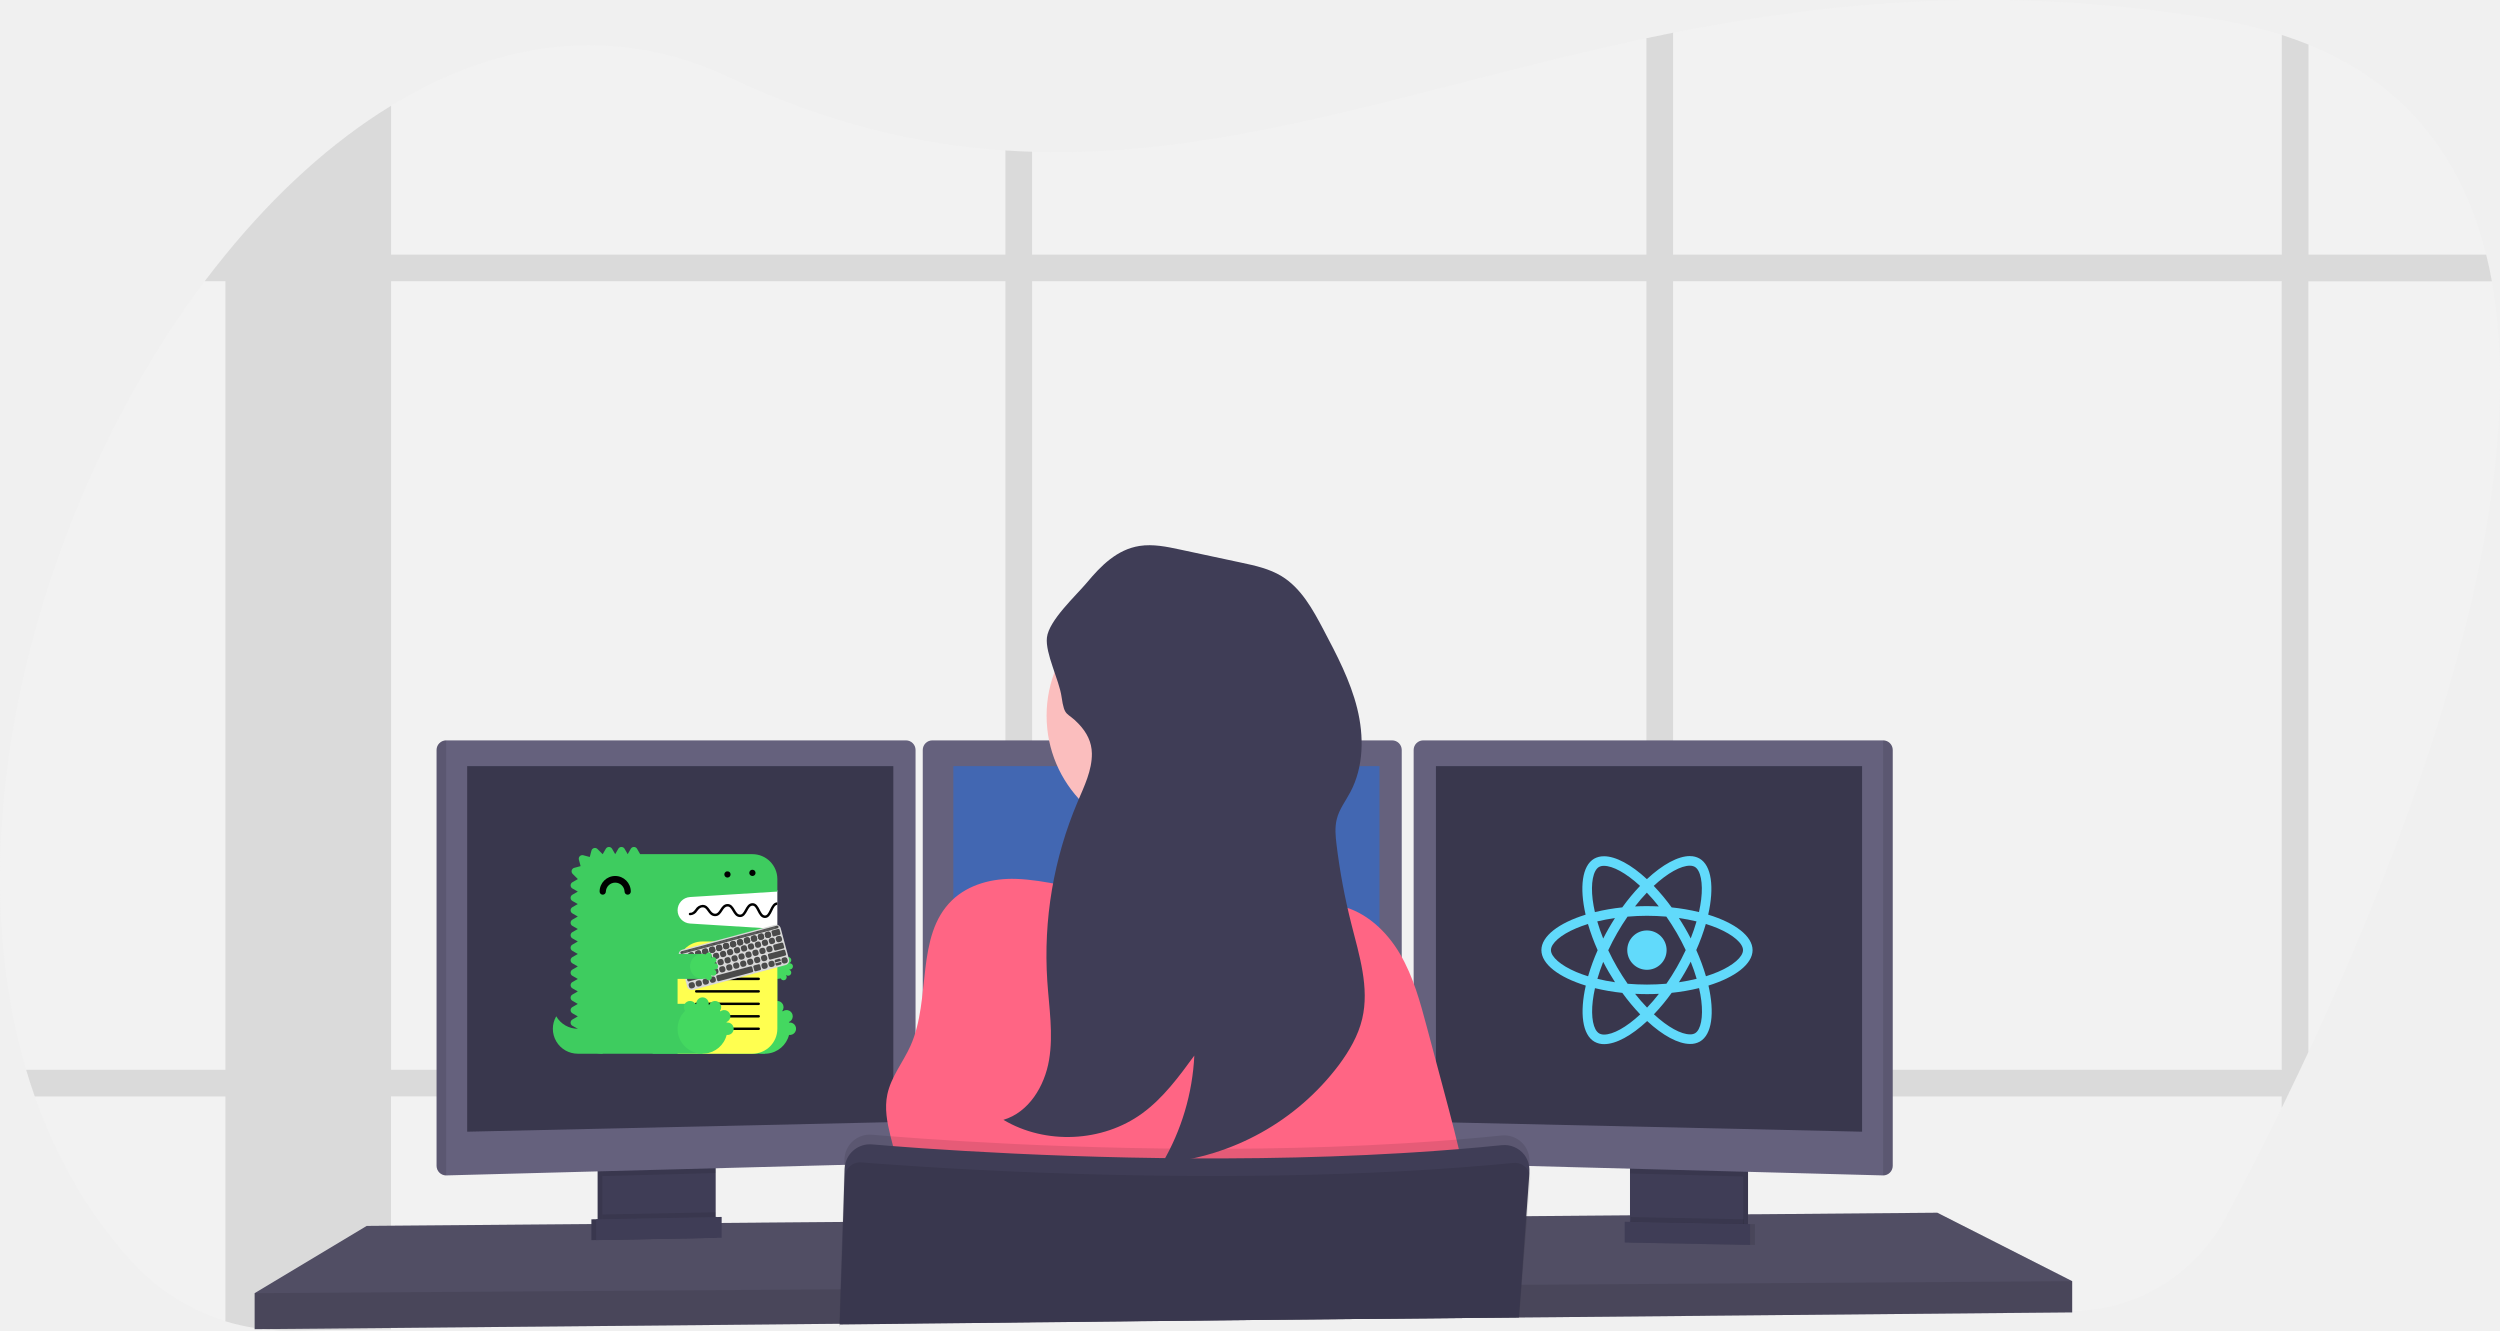
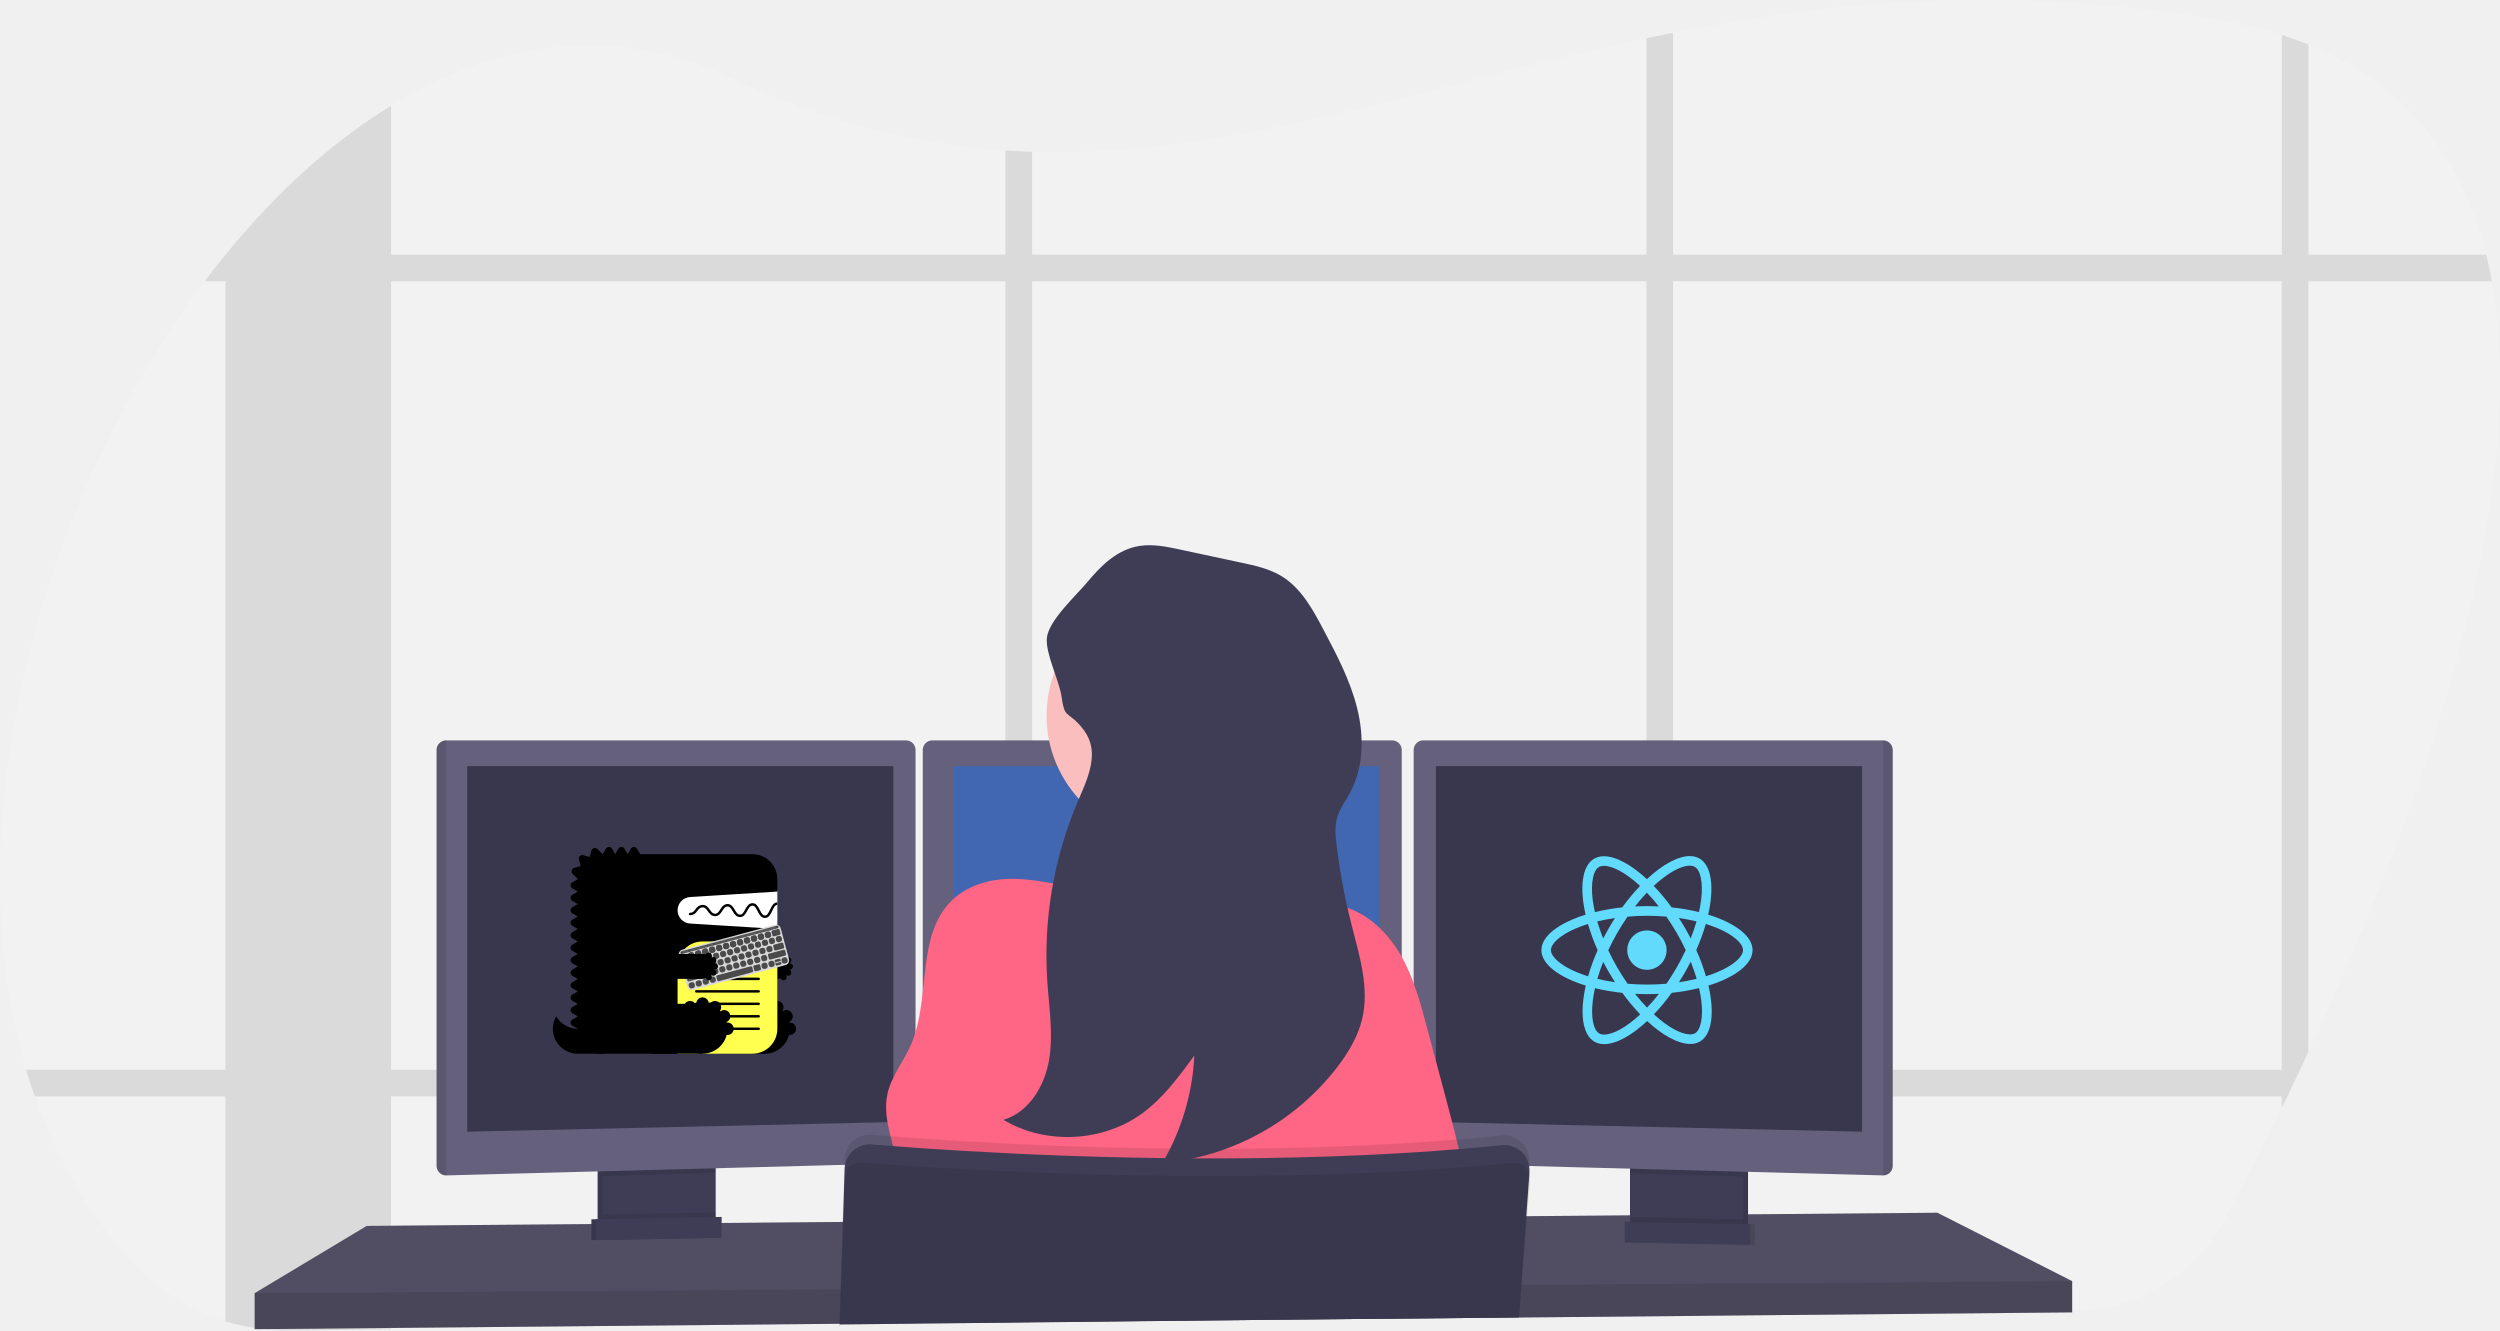
<svg xmlns="http://www.w3.org/2000/svg" width="1041.277" height="554.141" viewBox="0 0 1041.277 554.141">
  <g id="Group_24" data-name="Group 24" transform="translate(-440 -263)">
    <g id="Group_23" data-name="Group 23" transform="translate(439.989 262.965)">
      <path id="Path_299" data-name="Path 299" d="M1040.82,611.12q-1.74,3.75-3.47,7.4-2.7,5.67-5.33,11.12c-.78,1.61-1.56,3.19-2.32,4.77-8.6,17.57-16.63,33.11-23.45,45.89A73.21,73.21,0,0,1,942.44,719l-151.65,1.65h-1.6l-13,.14-11.12.12-34.1.37h-1.38l-17.36.19h-.53l-107,1.16-95.51,1-11.11.12-69,.75H429l-44.75.48h-.48l-141.5,1.53-42.33.46a87.991,87.991,0,0,1-10.79-.54h0c-1.22-.14-2.44-.3-3.65-.49a87.38,87.38,0,0,1-51.29-27.54C116,678.37,102.75,655,93.85,629.64q-1.93-5.49-3.6-11.12C59.44,514.37,97,380,164.6,290.08q4.25-5.64,8.64-11l.07-.08c20.79-25.52,44.1-46.84,68.93-62,44-26.91,92.75-34.49,140.7-11.9,40.57,19.12,78.45,28.11,115.17,30.55,3.71.24,7.42.42,11.11.53,84.23,2.65,163.17-27.7,255.87-47.29,3.69-.78,7.39-1.55,11.12-2.28,66.13-13.16,139.49-20.1,226.73-5.51a189.089,189.089,0,0,1,26.76,6.4q5.77,1.86,11.12,4c41.64,16.94,64.35,48.24,74,87.46q1.37,5.46,2.37,11.11C1134.3,384.41,1084.19,518.23,1040.82,611.12Z" transform="translate(-79.34 -172.91)" fill="#f2f2f2" />
      <path id="Path_300" data-name="Path 300" d="M576.36,618.52a95.21,95.21,0,0,1-1.87,11.12h93.7V618.52Zm-78.25,62.81,11.11-.09V653.77c-3.81-.17-7.52-.34-11.11-.52ZM265.19,618.52v11.12h198.5V618.52ZM1114.87,279h-74V191.51q-5.35-2.17-11.12-4V279H776.21V186.58c-3.73.73-7.43,1.5-11.12,2.28V279H509.22V236.15c-3.69-.11-7.4-.29-11.11-.53V279H242.24V217c-24.83,15.16-48.14,36.48-68.93,62h-.07v.08q-4.4,5.4-8.64,11h8.64V618.52h-83q1.66,5.63,3.6,11.12h79.39v93.62a87,87,0,0,0,12.2,2.79c1.21.19,2.43.35,3.65.49h0a87.991,87.991,0,0,0,10.79.54l42.33-.46v-97H498.11v94.21l11.11-.12V629.64H765.09V721l11.12-.12V629.64H1029.7v4.77c.76-1.58,1.54-3.16,2.32-4.77q2.63-5.45,5.33-11.12,1.73-3.64,3.47-7.4v-321h76.42Q1116.23,284.43,1114.87,279ZM242.24,618.52V290.08H498.11V618.52Zm267,0V290.08H765.09V618.52Zm520.48,0H776.21V290.08H1029.7Z" transform="translate(-79.34 -172.91)" opacity="0.1" />
      <path id="Path_301" data-name="Path 301" d="M863.09,533.65v13l-151.92,1.4-1.62.03-57.74.53-1.38.02-17.55.15h-.52l-106.98.99L349.77,551.4h-.15l-44.65.42-.48.01-198.4,1.82v-15l46.65-28,93.6-.78,2-.01.66-.01,2-.03,44.94-.37,2.01-.01.64-.01,2-.01L315,509.3l.38-.01,35.55-.3h.29l277.4-2.34,6.79-.05h.68l5.18-.05,37.65-.31,2-.03,1.85-.02h.96l11.71-.09,2.32-.03,3.11-.02,9.75-.09,15.47-.13,2-.02,3.48-.02h.65l74.71-.64Z" fill="#65617d" />
      <path id="Path_302" data-name="Path 302" d="M863.09,533.65v13l-151.92,1.4-1.62.03-57.74.53-1.38.02-17.55.15h-.52l-106.98.99L349.77,551.4h-.15l-44.65.42-.48.01-198.4,1.82v-15l46.65-28,93.6-.78,2-.01.66-.01,2-.03,44.94-.37,2.01-.01.64-.01,2-.01L315,509.3l.38-.01,35.55-.3h.29l277.4-2.34,6.79-.05h.68l5.18-.05,37.65-.31,2-.03,1.85-.02h.96l11.71-.09,2.32-.03,3.11-.02,9.75-.09,15.47-.13,2-.02,3.48-.02h.65l74.71-.64Z" opacity="0.2" />
      <path id="Path_303" data-name="Path 303" d="M375.44,656.57v24.49a6.13,6.13,0,0,1-3.5,5.54,6,6,0,0,1-2.5.6l-34.9.74a6,6,0,0,1-2.7-.57,6.12,6.12,0,0,1-3.57-5.57V656.57Z" transform="translate(-79.34 -172.91)" fill="#3f3d56" />
      <path id="Path_304" data-name="Path 304" d="M375.44,656.57v24.49a6.13,6.13,0,0,1-3.5,5.54,6,6,0,0,1-2.5.6l-34.9.74a6,6,0,0,1-2.7-.57,6.12,6.12,0,0,1-3.57-5.57V656.57Z" transform="translate(-79.34 -172.91)" opacity="0.1" />
      <path id="Path_305" data-name="Path 305" d="M377.44,656.57v24.49a6.13,6.13,0,0,1-3.5,5.54,6,6,0,0,1-2.5.6l-34.9.74a6,6,0,0,1-2.7-.57,6.12,6.12,0,0,1-3.57-5.57V656.57Z" transform="translate(-79.34 -172.91)" fill="#3f3d56" />
      <rect id="Rectangle_137" data-name="Rectangle 137" width="47.17" height="31.5" transform="translate(680.92 483.65)" fill="#3f3d56" />
      <rect id="Rectangle_138" data-name="Rectangle 138" width="47.17" height="31.5" transform="translate(680.92 483.65)" opacity="0.1" />
      <rect id="Rectangle_139" data-name="Rectangle 139" width="47.17" height="31.5" transform="translate(678.92 483.65)" fill="#3f3d56" />
      <path id="Path_306" data-name="Path 306" d="M298.09,483.65v4.97l-47.17,1.26v-6.23Z" opacity="0.1" />
      <path id="Path_307" data-name="Path 307" d="M460.69,485.27v168.2a4,4,0,0,1-3.85,3.95l-191.65,5.1h-.05a4,4,0,0,1-3.95-3.95V485.27a4,4,0,0,1,3.95-3.95h191.6a4,4,0,0,1,3.95,3.95Z" transform="translate(-79.34 -172.91)" fill="#65617d" />
      <path id="Path_308" data-name="Path 308" d="M265.19,481.32v181.2h-.05a4,4,0,0,1-3.95-3.95V485.27a4,4,0,0,1,3.95-3.95Z" transform="translate(-79.34 -172.91)" opacity="0.1" />
      <path id="Path_309" data-name="Path 309" d="M194.59,319.15h177.5V467.4l-177.5,4Z" fill="#39374d" />
      <path id="Path_310" data-name="Path 310" d="M726.09,483.65v6.41l-47.17-1.26v-5.15Z" opacity="0.1" />
      <path id="Path_311" data-name="Path 311" d="M867.69,485.27v173.3a4,4,0,0,1-4,3.95h0L672,657.42a4,4,0,0,1-3.85-3.95V485.27a4,4,0,0,1,3.95-3.95H863.7a4,4,0,0,1,3.99,3.95Z" transform="translate(-79.34 -172.91)" fill="#65617d" />
      <path id="Path_312" data-name="Path 312" d="M867.69,485.27v173.3a4,4,0,0,1-4,3.95h0V481.32h0a4,4,0,0,1,4,3.95Z" transform="translate(-79.34 -172.91)" opacity="0.1" />
      <path id="Path_313" data-name="Path 313" d="M775.59,319.15H598.09V467.4l177.5,4Z" fill="#39374d" />
      <path id="Path_314" data-name="Path 314" d="M663.19,485.27v168.2a4,4,0,0,1-3.85,3.95l-191.65,5.1h0a4,4,0,0,1-4-3.95V485.27a4,4,0,0,1,3.95-3.95h191.6A4,4,0,0,1,663.19,485.27Z" transform="translate(-79.34 -172.91)" fill="#65617d" />
      <path id="Path_315" data-name="Path 315" d="M397.09,319.15h177.5V467.4l-177.5,4Z" fill="#4267b2" />
      <path id="Path_316" data-name="Path 316" d="M863.09,533.65v13l-151.92,1.4-1.62.03-57.74.53-1.38.02-17.55.15h-.52l-106.98.99L349.77,551.4h-.15l-44.65.42-.48.01-198.4,1.82v-15l202.51-1.33h.48l40.99-.28h.19l283.08-1.87h.29l.17-.01h.47l4.79-.03h1.46l74.49-.5,4.4-.02.98-.01Z" opacity="0.1" />
      <circle id="Ellipse_111" data-name="Ellipse 111" cx="51.33" cy="51.33" r="51.33" transform="translate(435.93 246.82)" fill="#fbbebe" />
      <path id="Path_317" data-name="Path 317" d="M617.94,550.07s-99.5,12-90,0c3.44-4.34,4.39-17.2,4.2-31.85-.06-4.45-.22-9.06-.45-13.65-1.1-22-3.75-43.5-3.75-43.5s87-41,77-8.5c-4,13.13-2.69,31.57.35,48.88.89,5.05,1.92,10,3,14.7a344.66,344.66,0,0,0,9.65,33.92Z" transform="translate(-79.34 -172.91)" fill="#fbbebe" />
      <path id="Path_318" data-name="Path 318" d="M585.47,546c11.51-2.13,23.7-6,34.53-1.54,2.85,1.17,5.47,2.88,8.39,3.86s6.12,1.22,9.16,1.91c10.68,2.42,19.34,10.55,24.9,20s8.44,20.14,11.26,30.72l6.9,25.83c6,22.45,12,45.09,13.39,68.3a2437.506,2437.506,0,0,1-250.84,1.43c5.44-10.34,11-21.31,10.54-33s-7.19-23.22-4.76-34.74c1.55-7.34,6.57-13.39,9.64-20.22,8.75-19.52,1.94-45.79,17.32-60.65,6.92-6.68,17-9.21,26.63-8.89,12.28.41,24.85,4.24,37,6.11C555.09,547.48,569.79,548.88,585.47,546Z" transform="translate(-79.34 -172.91)" fill="#ff6584" />
      <path id="Path_319" data-name="Path 319" d="M716.37,657.17l-.1,1.43v.1l-.17,2.3-1.33,18.51-1.61,22.3-.46,6.28-1,13.44v.17l-107,1-175.59,1.9v.84h-.14v-1.12l.45-14.36.86-28.06.74-23.79.07-2.37a10.53,10.53,0,0,1,11.42-10.17c4.72.4,10.85.89,18.18,1.41l3,.22c42.33,2.94,120.56,6.74,199.5,2,1.66-.09,3.33-.19,5-.31,12.24-.77,24.47-1.76,36.58-3a10.53,10.53,0,0,1,11.6,11.23Z" transform="translate(-79.34 -172.91)" opacity="0.1" />
      <path id="Path_320" data-name="Path 320" d="M429.08,725.44v-.84l175.62-1.91,107-1h.3v-.17l1-13.44.43-6,1.64-22.61,1.29-17.9v-.44a10.617,10.617,0,0,0-.11-2.47.3.3,0,0,0,0-.1,10.391,10.391,0,0,0-2-4.64,10.54,10.54,0,0,0-9.42-4c-12.11,1.24-24.34,2.23-36.58,3-1.67.12-3.34.22-5,.31-78.94,4.69-157.17.89-199.5-2l-3-.22c-7.33-.52-13.46-1-18.18-1.41a10.54,10.54,0,0,0-11.24,8.53,11,11,0,0,0-.18,1.64l-.68,22.16L429.54,710l-.44,14.36v1.12Z" transform="translate(-79.34 -172.91)" fill="#3f3d56" />
      <path id="Path_321" data-name="Path 321" d="M716.67,664.18l-1.23,15.33-1.83,22.85-.46,5.72-1,12.81-.06.64v.17h0l-.15,1.48.11-1.48h-.29l-107,1-175.65,1.9v-.28l.49-14.36,1-28.06.64-18.65A6.36,6.36,0,0,1,434.3,658a6.25,6.25,0,0,1,3.78-.9c2.1.17,4.68.37,7.69.59,4.89.36,10.92.78,17.94,1.22,13,.82,29.31,1.7,48,2.42,52,2,122.2,2.67,188.88-3.17,3-.26,6.1-.55,9.13-.84a6.26,6.26,0,0,1,3.48.66,5.159,5.159,0,0,1,.86.54,6.14,6.14,0,0,1,2,2.46,3.564,3.564,0,0,1,.25.61A6.279,6.279,0,0,1,716.67,664.18Z" transform="translate(-79.34 -172.91)" opacity="0.1" />
      <path id="Path_322" data-name="Path 322" d="M377.44,677.87v3.19a6.13,6.13,0,0,1-3.5,5.54l-40.1.77a6.12,6.12,0,0,1-3.57-5.57v-3Z" transform="translate(-79.34 -172.91)" opacity="0.1" />
      <path id="Path_323" data-name="Path 323" d="M298.59,515.57l-52.25,1V507.9l52.25-1Z" fill="#3f3d56" />
      <path id="Path_324" data-name="Path 324" d="M298.59,515.57l-52.25,1V507.9l52.25-1Z" opacity="0.1" />
      <path id="Path_325" data-name="Path 325" d="M300.59,515.57l-52.25,1V507.9l52.25-1Z" fill="#3f3d56" />
      <path id="Path_326" data-name="Path 326" d="M758.56,679.87v3.19a6.13,6.13,0,0,0,3.5,5.54l40.1.77a6.12,6.12,0,0,0,3.57-5.57v-3Z" transform="translate(-79.34 -172.91)" opacity="0.1" />
      <path id="Path_327" data-name="Path 327" d="M678.72,517.57l52.25,1V509.9l-52.25-1Z" opacity="0.1" />
      <path id="Path_328" data-name="Path 328" d="M676.72,517.57l52.25,1V509.9l-52.25-1Z" fill="#3f3d56" />
      <path id="Path_329" data-name="Path 329" d="M534.13,486.79c.08,7-3.16,13.6-5.91,20.07a163.491,163.491,0,0,0-12.66,74.71c.73,11,2.58,22,.73,32.9s-8.43,21.77-19,24.9c17.53,10.45,41.26,9.35,57.76-2.66,8.79-6.4,15.34-15.33,21.75-24.11a97.86,97.86,0,0,1-13.31,44.75A103.43,103.43,0,0,0,637,616.53c4.31-5.81,8.06-12.19,9.72-19.23,3.09-13-1.22-26.51-4.51-39.5a266.055,266.055,0,0,1-6.17-33c-.43-3.56-.78-7.22.1-10.7,1-4.07,3.67-7.51,5.64-11.22,5.6-10.54,5.73-23.3,2.86-34.88s-8.49-22.26-14.06-32.81c-4.46-8.46-9.3-17.31-17.46-22.28-5.1-3.1-11-4.39-16.88-5.64l-25.37-5.43c-5.55-1.19-11.26-2.38-16.87-1.51-9.47,1.48-16.14,8.32-22,15.34-4.59,5.46-15.81,15.71-16.6,22.86-.72,6.59,5.1,17.63,6.09,24.58,1.3,9,2.22,6,7.3,11.52C532,478.05,534.07,482,534.13,486.79Z" transform="translate(-79.34 -172.91)" fill="#3f3d56" />
    </g>
    <g id="docusaurus_keytar" transform="translate(670.271 615.768)">
      <path id="Path_40" data-name="Path 40" d="M99,52h43.635V69.662H99Z" transform="translate(-49.132 -33.936)" fill="#fff" fill-rule="evenodd" />
-       <path id="Path_41" data-name="Path 41" d="M13.389,158.195A10.377,10.377,0,0,1,4.4,153a10.377,10.377,0,0,0,8.988,15.584H23.779V158.195Z" transform="translate(-3 -82.47)" fill="#3ecc5f" fill-rule="evenodd" />
-       <path id="Path_42" data-name="Path 42" d="M66.967,38.083l36.373-2.273V30.615A10.389,10.389,0,0,0,92.95,20.226H46.2l-1.3-2.249a1.5,1.5,0,0,0-2.6,0L41,20.226l-1.3-2.249a1.5,1.5,0,0,0-2.6,0l-1.3,2.249-1.3-2.249a1.5,1.5,0,0,0-2.6,0l-1.3,2.249-.034,0-2.152-2.151a1.5,1.5,0,0,0-2.508.672L25.21,21.4l-2.7-.723a1.5,1.5,0,0,0-1.836,1.837l.722,2.7-2.65.71a1.5,1.5,0,0,0-.673,2.509l2.152,2.152c0,.011,0,.022,0,.033l-2.249,1.3a1.5,1.5,0,0,0,0,2.6l2.249,1.3-2.249,1.3a1.5,1.5,0,0,0,0,2.6L20.226,41l-2.249,1.3a1.5,1.5,0,0,0,0,2.6l2.249,1.3-2.249,1.3a1.5,1.5,0,0,0,0,2.6l2.249,1.3-2.249,1.3a1.5,1.5,0,0,0,0,2.6l2.249,1.3-2.249,1.3a1.5,1.5,0,0,0,0,2.6l2.249,1.3-2.249,1.3a1.5,1.5,0,0,0,0,2.6l2.249,1.3-2.249,1.3a1.5,1.5,0,0,0,0,2.6l2.249,1.3-2.249,1.3a1.5,1.5,0,0,0,0,2.6l2.249,1.3-2.249,1.3a1.5,1.5,0,0,0,0,2.6l2.249,1.3-2.249,1.3a1.5,1.5,0,0,0,0,2.6l2.249,1.3-2.249,1.3a1.5,1.5,0,0,0,0,2.6l2.249,1.3A10.389,10.389,0,0,0,30.615,103.34H92.95A10.389,10.389,0,0,0,103.34,92.95V51.393L66.967,49.12a5.53,5.53,0,0,1,0-11.038" transform="translate(-9.836 -17.226)" fill="#3ecc5f" fill-rule="evenodd" />
-       <path id="Path_43" data-name="Path 43" d="M143,163.779h15.584V143H143Z" transform="translate(-70.275 -77.665)" fill="#3ecc5f" fill-rule="evenodd" />
-       <path id="Path_44" data-name="Path 44" d="M173.779,148.389a2.582,2.582,0,0,0-.332.033c-.02-.078-.038-.156-.06-.234a2.594,2.594,0,1,0-2.567-4.455q-.086-.088-.174-.175a2.593,2.593,0,1,0-4.461-2.569c-.077-.022-.154-.04-.231-.06a2.6,2.6,0,1,0-5.128,0c-.077.02-.154.038-.231.06a2.594,2.594,0,1,0-4.461,2.569,10.384,10.384,0,1,0,17.314,9.992,2.592,2.592,0,1,0,.332-5.161" transform="translate(-75.08 -75.262)" fill="#44d860" fill-rule="evenodd" />
-       <path id="Path_45" data-name="Path 45" d="M153,113.389h15.584V103H153Z" transform="translate(-75.08 -58.444)" fill="#3ecc5f" fill-rule="evenodd" />
-       <path id="Path_46" data-name="Path 46" d="M183.389,108.944a1.3,1.3,0,1,0,0-2.6,1.336,1.336,0,0,0-.166.017c-.01-.039-.019-.078-.03-.117a1.3,1.3,0,0,0-.5-2.5,1.285,1.285,0,0,0-.783.269q-.043-.044-.087-.087a1.285,1.285,0,0,0,.263-.776,1.3,1.3,0,0,0-2.493-.509,5.195,5.195,0,1,0,0,10,1.3,1.3,0,0,0,2.493-.509,1.285,1.285,0,0,0-.263-.776q.044-.043.087-.087a1.285,1.285,0,0,0,.783.269,1.3,1.3,0,0,0,.5-2.5c.011-.038.02-.078.03-.117a1.337,1.337,0,0,0,.166.017" transform="translate(-84.691 -57.894)" fill="#44d860" fill-rule="evenodd" />
+       <path id="Path_41" data-name="Path 41" d="M13.389,158.195A10.377,10.377,0,0,1,4.4,153a10.377,10.377,0,0,0,8.988,15.584H23.779V158.195Z" transform="translate(-3 -82.47)" fill="currentColor" fill-rule="evenodd" />
+       <path id="Path_42" data-name="Path 42" d="M66.967,38.083l36.373-2.273V30.615A10.389,10.389,0,0,0,92.95,20.226H46.2l-1.3-2.249a1.5,1.5,0,0,0-2.6,0L41,20.226l-1.3-2.249a1.5,1.5,0,0,0-2.6,0l-1.3,2.249-1.3-2.249a1.5,1.5,0,0,0-2.6,0l-1.3,2.249-.034,0-2.152-2.151a1.5,1.5,0,0,0-2.508.672L25.21,21.4l-2.7-.723a1.5,1.5,0,0,0-1.836,1.837l.722,2.7-2.65.71a1.5,1.5,0,0,0-.673,2.509l2.152,2.152c0,.011,0,.022,0,.033l-2.249,1.3a1.5,1.5,0,0,0,0,2.6l2.249,1.3-2.249,1.3a1.5,1.5,0,0,0,0,2.6L20.226,41l-2.249,1.3a1.5,1.5,0,0,0,0,2.6l2.249,1.3-2.249,1.3a1.5,1.5,0,0,0,0,2.6l2.249,1.3-2.249,1.3a1.5,1.5,0,0,0,0,2.6l2.249,1.3-2.249,1.3a1.5,1.5,0,0,0,0,2.6l2.249,1.3-2.249,1.3a1.5,1.5,0,0,0,0,2.6l2.249,1.3-2.249,1.3a1.5,1.5,0,0,0,0,2.6l2.249,1.3-2.249,1.3a1.5,1.5,0,0,0,0,2.6l2.249,1.3-2.249,1.3a1.5,1.5,0,0,0,0,2.6l2.249,1.3-2.249,1.3a1.5,1.5,0,0,0,0,2.6l2.249,1.3-2.249,1.3a1.5,1.5,0,0,0,0,2.6l2.249,1.3A10.389,10.389,0,0,0,30.615,103.34H92.95A10.389,10.389,0,0,0,103.34,92.95V51.393L66.967,49.12a5.53,5.53,0,0,1,0-11.038" transform="translate(-9.836 -17.226)" fill="currentColor" fill-rule="evenodd" />
+       <path id="Path_43" data-name="Path 43" d="M143,163.779h15.584V143H143Z" transform="translate(-70.275 -77.665)" fill="currentColor" fill-rule="evenodd" />
+       <path id="Path_44" data-name="Path 44" d="M173.779,148.389a2.582,2.582,0,0,0-.332.033c-.02-.078-.038-.156-.06-.234a2.594,2.594,0,1,0-2.567-4.455q-.086-.088-.174-.175a2.593,2.593,0,1,0-4.461-2.569c-.077-.022-.154-.04-.231-.06a2.6,2.6,0,1,0-5.128,0c-.077.02-.154.038-.231.06a2.594,2.594,0,1,0-4.461,2.569,10.384,10.384,0,1,0,17.314,9.992,2.592,2.592,0,1,0,.332-5.161" transform="translate(-75.08 -75.262)" fill="currentColor" fill-rule="evenodd" />
+       <path id="Path_45" data-name="Path 45" d="M153,113.389h15.584V103H153Z" transform="translate(-75.08 -58.444)" fill="currentColor" fill-rule="evenodd" />
+       <path id="Path_46" data-name="Path 46" d="M183.389,108.944a1.3,1.3,0,1,0,0-2.6,1.336,1.336,0,0,0-.166.017c-.01-.039-.019-.078-.03-.117a1.3,1.3,0,0,0-.5-2.5,1.285,1.285,0,0,0-.783.269q-.043-.044-.087-.087a1.285,1.285,0,0,0,.263-.776,1.3,1.3,0,0,0-2.493-.509,5.195,5.195,0,1,0,0,10,1.3,1.3,0,0,0,2.493-.509,1.285,1.285,0,0,0-.263-.776q.044-.043.087-.087a1.285,1.285,0,0,0,.783.269,1.3,1.3,0,0,0,.5-2.5c.011-.038.02-.078.03-.117a1.337,1.337,0,0,0,.166.017" transform="translate(-84.691 -57.894)" fill="currentColor" fill-rule="evenodd" />
      <path id="Path_47" data-name="Path 47" d="M52.188,48.292a1.3,1.3,0,0,1-1.3-1.3,3.9,3.9,0,0,0-7.792,0,1.3,1.3,0,1,1-2.6,0,6.493,6.493,0,0,1,12.987,0,1.3,1.3,0,0,1-1.3,1.3" transform="translate(-21.02 -28.41)" fill-rule="evenodd" />
      <path id="Path_48" data-name="Path 48" d="M103,139.752h31.168a10.389,10.389,0,0,0,10.389-10.389V93H113.389A10.389,10.389,0,0,0,103,103.389Z" transform="translate(-51.054 -53.638)" fill="#ffff50" fill-rule="evenodd" />
      <path id="Path_49" data-name="Path 49" d="M141.1,94.017H115.106a.519.519,0,1,1,0-1.039H141.1a.519.519,0,0,1,0,1.039m0,10.389H115.106a.519.519,0,1,1,0-1.039H141.1a.519.519,0,0,1,0,1.039m0,10.389H115.106a.519.519,0,1,1,0-1.039H141.1a.519.519,0,0,1,0,1.039m0-25.877H115.106a.519.519,0,1,1,0-1.039H141.1a.519.519,0,0,1,0,1.039m0,10.293H115.106a.519.519,0,1,1,0-1.039H141.1a.519.519,0,0,1,0,1.039m0,10.389H115.106a.519.519,0,1,1,0-1.039H141.1a.519.519,0,0,1,0,1.039m7.782-47.993c-.006,0-.011,0-.018,0-1.605.055-2.365,1.66-3.035,3.077-.7,1.48-1.24,2.443-2.126,2.414-.981-.035-1.542-1.144-2.137-2.317-.683-1.347-1.462-2.876-3.1-2.819-1.582.054-2.344,1.451-3.017,2.684-.715,1.313-1.2,2.112-2.141,2.075-1-.036-1.533-.938-2.149-1.981-.686-1.162-1.479-2.467-3.084-2.423-1.555.053-2.319,1.239-2.994,2.286-.713,1.106-1.213,1.781-2.164,1.741-1.025-.036-1.554-.784-2.167-1.65-.688-.973-1.463-2.074-3.062-2.021a3.815,3.815,0,0,0-2.959,1.879c-.64.812-1.14,1.456-2.2,1.415a.52.52,0,0,0-.037,1.039,3.588,3.588,0,0,0,3.05-1.811c.611-.777,1.139-1.448,2.178-1.483,1-.043,1.47.579,2.179,1.582.674.953,1.438,2.033,2.977,2.089,1.612.054,2.387-1.151,3.074-2.217.614-.953,1.144-1.775,2.156-1.81.931-.035,1.438.7,2.153,1.912.674,1.141,1.437,2.434,3.006,2.491,1.623.056,2.407-1.361,3.09-2.616.592-1.085,1.15-2.109,2.14-2.143.931-.022,1.417.829,2.135,2.249.671,1.326,1.432,2.828,3.026,2.886l.088,0c1.592,0,2.347-1.6,3.015-3.01.592-1.252,1.152-2.431,2.113-2.479Z" transform="translate(-55.378 -38.552)" fill-rule="evenodd" />
-       <path id="Path_50" data-name="Path 50" d="M83,163.779h20.779V143H83Z" transform="translate(-41.443 -77.665)" fill="#3ecc5f" fill-rule="evenodd" />
+       <path id="Path_50" data-name="Path 50" d="M83,163.779h20.779V143H83Z" transform="translate(-41.443 -77.665)" fill="currentColor" fill-rule="evenodd" />
      <g id="Group_8" data-name="Group 8" transform="matrix(0.966, -0.259, 0.259, 0.966, 51.971, 43.3)">
        <rect id="Rectangle_3" data-name="Rectangle 3" width="43.906" height="17.333" rx="2" transform="translate(0 0)" fill="#d8d8d8" />
        <g id="Group_2" data-name="Group 2" transform="translate(0.728 10.948)">
          <rect id="Rectangle_4" data-name="Rectangle 4" width="2.537" height="2.537" rx="1" transform="translate(7.985 0)" fill="#4a4a4a" />
          <rect id="Rectangle_5" data-name="Rectangle 5" width="2.537" height="2.537" rx="1" transform="translate(10.991 0)" fill="#4a4a4a" />
          <rect id="Rectangle_6" data-name="Rectangle 6" width="2.537" height="2.537" rx="1" transform="translate(13.997 0)" fill="#4a4a4a" />
          <rect id="Rectangle_7" data-name="Rectangle 7" width="2.537" height="2.537" rx="1" transform="translate(17.003 0)" fill="#4a4a4a" />
          <rect id="Rectangle_8" data-name="Rectangle 8" width="2.537" height="2.537" rx="1" transform="translate(20.009 0)" fill="#4a4a4a" />
          <rect id="Rectangle_9" data-name="Rectangle 9" width="2.537" height="2.537" rx="1" transform="translate(23.015 0)" fill="#4a4a4a" />
          <rect id="Rectangle_10" data-name="Rectangle 10" width="2.537" height="2.537" rx="1" transform="translate(26.021 0)" fill="#4a4a4a" />
          <rect id="Rectangle_11" data-name="Rectangle 11" width="2.537" height="2.537" rx="1" transform="translate(29.028 0)" fill="#4a4a4a" />
          <rect id="Rectangle_12" data-name="Rectangle 12" width="2.537" height="2.537" rx="1" transform="translate(32.034 0)" fill="#4a4a4a" />
          <path id="Path_51" data-name="Path 51" d="M.519,0H6.9A.519.519,0,0,1,7.421.52v1.5a.519.519,0,0,1-.519.519H.519A.519.519,0,0,1,0,2.017V.519A.519.519,0,0,1,.519,0ZM35.653,0h6.383a.519.519,0,0,1,.519.519v1.5a.519.519,0,0,1-.519.519H35.652a.519.519,0,0,1-.519-.519V.519A.519.519,0,0,1,35.652,0Z" transform="translate(0 0)" fill="#4a4a4a" fill-rule="evenodd" />
        </g>
        <g id="Group_3" data-name="Group 3" transform="translate(0.728 4.878)">
          <path id="Path_52" data-name="Path 52" d="M.519,0H2.956a.519.519,0,0,1,.519.519v1.5a.519.519,0,0,1-.519.519H.519A.519.519,0,0,1,0,2.017V.519A.519.519,0,0,1,.519,0Z" transform="translate(0 0)" fill="#4a4a4a" fill-rule="evenodd" />
          <rect id="Rectangle_13" data-name="Rectangle 13" width="2.537" height="2.537" rx="1" transform="translate(3.945 0)" fill="#4a4a4a" />
          <rect id="Rectangle_14" data-name="Rectangle 14" width="2.537" height="2.537" rx="1" transform="translate(6.951 0)" fill="#4a4a4a" />
          <rect id="Rectangle_15" data-name="Rectangle 15" width="2.537" height="2.537" rx="1" transform="translate(9.958 0)" fill="#4a4a4a" />
          <rect id="Rectangle_16" data-name="Rectangle 16" width="2.537" height="2.537" rx="1" transform="translate(12.964 0)" fill="#4a4a4a" />
          <rect id="Rectangle_17" data-name="Rectangle 17" width="2.537" height="2.537" rx="1" transform="translate(15.97 0)" fill="#4a4a4a" />
          <rect id="Rectangle_18" data-name="Rectangle 18" width="2.537" height="2.537" rx="1" transform="translate(18.976 0)" fill="#4a4a4a" />
          <rect id="Rectangle_19" data-name="Rectangle 19" width="2.537" height="2.537" rx="1" transform="translate(21.982 0)" fill="#4a4a4a" />
          <rect id="Rectangle_20" data-name="Rectangle 20" width="2.537" height="2.537" rx="1" transform="translate(24.988 0)" fill="#4a4a4a" />
          <rect id="Rectangle_21" data-name="Rectangle 21" width="2.537" height="2.537" rx="1" transform="translate(27.994 0)" fill="#4a4a4a" />
          <rect id="Rectangle_22" data-name="Rectangle 22" width="2.537" height="2.537" rx="1" transform="translate(31 0)" fill="#4a4a4a" />
          <rect id="Rectangle_23" data-name="Rectangle 23" width="2.537" height="2.537" rx="1" transform="translate(34.006 0)" fill="#4a4a4a" />
          <rect id="Rectangle_24" data-name="Rectangle 24" width="2.537" height="2.537" rx="1" transform="translate(37.012 0)" fill="#4a4a4a" />
          <rect id="Rectangle_25" data-name="Rectangle 25" width="2.537" height="2.537" rx="1" transform="translate(40.018 0)" fill="#4a4a4a" />
        </g>
        <g id="Group_4" data-name="Group 4" transform="translate(43.283 4.538) rotate(180)">
          <path id="Path_53" data-name="Path 53" d="M.519,0H2.956a.519.519,0,0,1,.519.519v1.5a.519.519,0,0,1-.519.519H.519A.519.519,0,0,1,0,2.017V.519A.519.519,0,0,1,.519,0Z" transform="translate(0 0)" fill="#4a4a4a" fill-rule="evenodd" />
          <rect id="Rectangle_26" data-name="Rectangle 26" width="2.537" height="2.537" rx="1" transform="translate(3.945 0)" fill="#4a4a4a" />
          <rect id="Rectangle_27" data-name="Rectangle 27" width="2.537" height="2.537" rx="1" transform="translate(6.951 0)" fill="#4a4a4a" />
          <rect id="Rectangle_28" data-name="Rectangle 28" width="2.537" height="2.537" rx="1" transform="translate(9.958 0)" fill="#4a4a4a" />
          <rect id="Rectangle_29" data-name="Rectangle 29" width="2.537" height="2.537" rx="1" transform="translate(12.964 0)" fill="#4a4a4a" />
          <rect id="Rectangle_30" data-name="Rectangle 30" width="2.537" height="2.537" rx="1" transform="translate(15.97 0)" fill="#4a4a4a" />
          <rect id="Rectangle_31" data-name="Rectangle 31" width="2.537" height="2.537" rx="1" transform="translate(18.976 0)" fill="#4a4a4a" />
          <rect id="Rectangle_32" data-name="Rectangle 32" width="2.537" height="2.537" rx="1" transform="translate(21.982 0)" fill="#4a4a4a" />
          <rect id="Rectangle_33" data-name="Rectangle 33" width="2.537" height="2.537" rx="1" transform="translate(24.988 0)" fill="#4a4a4a" />
          <rect id="Rectangle_34" data-name="Rectangle 34" width="2.537" height="2.537" rx="1" transform="translate(27.994 0)" fill="#4a4a4a" />
          <rect id="Rectangle_35" data-name="Rectangle 35" width="2.537" height="2.537" rx="1" transform="translate(31.001 0)" fill="#4a4a4a" />
          <rect id="Rectangle_36" data-name="Rectangle 36" width="2.537" height="2.537" rx="1" transform="translate(34.007 0)" fill="#4a4a4a" />
          <rect id="Rectangle_37" data-name="Rectangle 37" width="2.537" height="2.537" rx="1" transform="translate(37.013 0)" fill="#4a4a4a" />
          <rect id="Rectangle_38" data-name="Rectangle 38" width="2.537" height="2.537" rx="1" transform="translate(40.018 0)" fill="#4a4a4a" />
          <rect id="Rectangle_39" data-name="Rectangle 39" width="2.537" height="2.537" rx="1" transform="translate(3.945 0)" fill="#4a4a4a" />
          <rect id="Rectangle_40" data-name="Rectangle 40" width="2.537" height="2.537" rx="1" transform="translate(6.951 0)" fill="#4a4a4a" />
          <rect id="Rectangle_41" data-name="Rectangle 41" width="2.537" height="2.537" rx="1" transform="translate(9.958 0)" fill="#4a4a4a" />
          <rect id="Rectangle_42" data-name="Rectangle 42" width="2.537" height="2.537" rx="1" transform="translate(12.964 0)" fill="#4a4a4a" />
          <rect id="Rectangle_43" data-name="Rectangle 43" width="2.537" height="2.537" rx="1" transform="translate(15.97 0)" fill="#4a4a4a" />
          <rect id="Rectangle_44" data-name="Rectangle 44" width="2.537" height="2.537" rx="1" transform="translate(18.976 0)" fill="#4a4a4a" />
          <rect id="Rectangle_45" data-name="Rectangle 45" width="2.537" height="2.537" rx="1" transform="translate(21.982 0)" fill="#4a4a4a" />
          <rect id="Rectangle_46" data-name="Rectangle 46" width="2.537" height="2.537" rx="1" transform="translate(24.988 0)" fill="#4a4a4a" />
          <rect id="Rectangle_47" data-name="Rectangle 47" width="2.537" height="2.537" rx="1" transform="translate(27.994 0)" fill="#4a4a4a" />
          <rect id="Rectangle_48" data-name="Rectangle 48" width="2.537" height="2.537" rx="1" transform="translate(31.001 0)" fill="#4a4a4a" />
          <rect id="Rectangle_49" data-name="Rectangle 49" width="2.537" height="2.537" rx="1" transform="translate(34.007 0)" fill="#4a4a4a" />
          <rect id="Rectangle_50" data-name="Rectangle 50" width="2.537" height="2.537" rx="1" transform="translate(37.013 0)" fill="#4a4a4a" />
          <rect id="Rectangle_51" data-name="Rectangle 51" width="2.537" height="2.537" rx="1" transform="translate(40.018 0)" fill="#4a4a4a" />
        </g>
        <g id="Group_6" data-name="Group 6" transform="translate(0.728 7.883)">
          <path id="Path_54" data-name="Path 54" d="M.519,0h3.47a.519.519,0,0,1,.519.519v1.5a.519.519,0,0,1-.519.519H.519A.519.519,0,0,1,0,2.017V.52A.519.519,0,0,1,.519,0Z" transform="translate(0 0)" fill="#4a4a4a" fill-rule="evenodd" />
          <g id="Group_5" data-name="Group 5" transform="translate(5.073 0)">
            <rect id="Rectangle_52" data-name="Rectangle 52" width="2.537" height="2.537" rx="1" transform="translate(0 0)" fill="#4a4a4a" />
            <rect id="Rectangle_53" data-name="Rectangle 53" width="2.537" height="2.537" rx="1" transform="translate(3.006 0)" fill="#4a4a4a" />
            <rect id="Rectangle_54" data-name="Rectangle 54" width="2.537" height="2.537" rx="1" transform="translate(6.012 0)" fill="#4a4a4a" />
            <rect id="Rectangle_55" data-name="Rectangle 55" width="2.537" height="2.537" rx="1" transform="translate(9.018 0)" fill="#4a4a4a" />
            <rect id="Rectangle_56" data-name="Rectangle 56" width="2.537" height="2.537" rx="1" transform="translate(12.025 0)" fill="#4a4a4a" />
            <rect id="Rectangle_57" data-name="Rectangle 57" width="2.537" height="2.537" rx="1" transform="translate(15.031 0)" fill="#4a4a4a" />
            <rect id="Rectangle_58" data-name="Rectangle 58" width="2.537" height="2.537" rx="1" transform="translate(18.037 0)" fill="#4a4a4a" />
            <rect id="Rectangle_59" data-name="Rectangle 59" width="2.537" height="2.537" rx="1" transform="translate(21.042 0)" fill="#4a4a4a" />
            <rect id="Rectangle_60" data-name="Rectangle 60" width="2.537" height="2.537" rx="1" transform="translate(24.049 0)" fill="#4a4a4a" />
            <rect id="Rectangle_61" data-name="Rectangle 61" width="2.537" height="2.537" rx="1" transform="translate(27.055 0)" fill="#4a4a4a" />
            <rect id="Rectangle_62" data-name="Rectangle 62" width="2.537" height="2.537" rx="1" transform="translate(30.061 0)" fill="#4a4a4a" />
          </g>
          <path id="Path_55" data-name="Path 55" d="M.52,0H3.8a.519.519,0,0,1,.519.519v1.5a.519.519,0,0,1-.519.519H.519A.519.519,0,0,1,0,2.017V.52A.519.519,0,0,1,.519,0Z" transform="translate(38.234 0)" fill="#4a4a4a" fill-rule="evenodd" />
        </g>
        <g id="Group_7" data-name="Group 7" transform="translate(0.728 14.084)">
          <rect id="Rectangle_63" data-name="Rectangle 63" width="2.537" height="2.537" rx="1" transform="translate(0 0)" fill="#4a4a4a" />
          <rect id="Rectangle_64" data-name="Rectangle 64" width="2.537" height="2.537" rx="1" transform="translate(3.006 0)" fill="#4a4a4a" />
          <rect id="Rectangle_65" data-name="Rectangle 65" width="2.537" height="2.537" rx="1" transform="translate(6.012 0)" fill="#4a4a4a" />
          <rect id="Rectangle_66" data-name="Rectangle 66" width="2.537" height="2.537" rx="1" transform="translate(9.018 0)" fill="#4a4a4a" />
          <path id="Path_56" data-name="Path 56" d="M.519,0H14.981A.519.519,0,0,1,15.5.519v1.5a.519.519,0,0,1-.519.519H.519A.519.519,0,0,1,0,2.018V.519A.519.519,0,0,1,.519,0Zm15.97,0h1.874a.519.519,0,0,1,.519.519v1.5a.519.519,0,0,1-.519.519H16.489a.519.519,0,0,1-.519-.519V.519A.519.519,0,0,1,16.489,0Z" transform="translate(12.024 0)" fill="#4a4a4a" fill-rule="evenodd" />
          <rect id="Rectangle_67" data-name="Rectangle 67" width="2.537" height="2.537" rx="1" transform="translate(31.376 0)" fill="#4a4a4a" />
          <rect id="Rectangle_68" data-name="Rectangle 68" width="2.537" height="2.537" rx="1" transform="translate(34.382 0)" fill="#4a4a4a" />
          <rect id="Rectangle_69" data-name="Rectangle 69" width="2.537" height="2.537" rx="1" transform="translate(40.018 0)" fill="#4a4a4a" />
          <path id="Path_57" data-name="Path 57" d="M2.537,0V.561a.519.519,0,0,1-.519.519H.519A.519.519,0,0,1,0,.561V0Z" transform="translate(39.736 1.08) rotate(180)" fill="#4a4a4a" />
          <path id="Path_58" data-name="Path 58" d="M2.537,0V.561a.519.519,0,0,1-.519.519H.519A.519.519,0,0,1,0,.561V0Z" transform="translate(37.2 1.456)" fill="#4a4a4a" />
        </g>
        <rect id="Rectangle_70" data-name="Rectangle 70" width="42.273" height="1.127" rx="0.564" transform="translate(0.915 0.556)" fill="#4a4a4a" />
        <rect id="Rectangle_71" data-name="Rectangle 71" width="2.37" height="0.752" rx="0.376" transform="translate(1.949 0.744)" fill="#d8d8d8" opacity="0.136" />
        <rect id="Rectangle_72" data-name="Rectangle 72" width="2.37" height="0.752" rx="0.376" transform="translate(5.193 0.744)" fill="#d8d8d8" opacity="0.136" />
        <rect id="Rectangle_73" data-name="Rectangle 73" width="2.37" height="0.752" rx="0.376" transform="translate(7.688 0.744)" fill="#d8d8d8" opacity="0.136" />
        <rect id="Rectangle_74" data-name="Rectangle 74" width="2.37" height="0.752" rx="0.376" transform="translate(10.183 0.744)" fill="#d8d8d8" opacity="0.136" />
        <rect id="Rectangle_75" data-name="Rectangle 75" width="2.37" height="0.752" rx="0.376" transform="translate(12.679 0.744)" fill="#d8d8d8" opacity="0.136" />
        <rect id="Rectangle_76" data-name="Rectangle 76" width="2.37" height="0.752" rx="0.376" transform="translate(15.797 0.744)" fill="#d8d8d8" opacity="0.136" />
        <rect id="Rectangle_77" data-name="Rectangle 77" width="2.37" height="0.752" rx="0.376" transform="translate(18.292 0.744)" fill="#d8d8d8" opacity="0.136" />
        <rect id="Rectangle_78" data-name="Rectangle 78" width="2.37" height="0.752" rx="0.376" transform="translate(20.788 0.744)" fill="#d8d8d8" opacity="0.136" />
        <rect id="Rectangle_79" data-name="Rectangle 79" width="2.37" height="0.752" rx="0.376" transform="translate(23.283 0.744)" fill="#d8d8d8" opacity="0.136" />
        <rect id="Rectangle_80" data-name="Rectangle 80" width="2.37" height="0.752" rx="0.376" transform="translate(26.402 0.744)" fill="#d8d8d8" opacity="0.136" />
        <rect id="Rectangle_81" data-name="Rectangle 81" width="2.37" height="0.752" rx="0.376" transform="translate(28.897 0.744)" fill="#d8d8d8" opacity="0.136" />
        <rect id="Rectangle_82" data-name="Rectangle 82" width="2.37" height="0.752" rx="0.376" transform="translate(31.393 0.744)" fill="#d8d8d8" opacity="0.136" />
        <rect id="Rectangle_83" data-name="Rectangle 83" width="2.37" height="0.752" rx="0.376" transform="translate(34.512 0.744)" fill="#d8d8d8" opacity="0.136" />
        <rect id="Rectangle_84" data-name="Rectangle 84" width="2.37" height="0.752" rx="0.376" transform="translate(37.007 0.744)" fill="#d8d8d8" opacity="0.136" />
        <rect id="Rectangle_85" data-name="Rectangle 85" width="2.37" height="0.752" rx="0.376" transform="translate(39.502 0.744)" fill="#d8d8d8" opacity="0.136" />
      </g>
-       <path id="Path_59" data-name="Path 59" d="M123.779,148.389a2.583,2.583,0,0,0-.332.033c-.02-.078-.038-.156-.06-.234a2.594,2.594,0,1,0-2.567-4.455q-.086-.088-.174-.175a2.593,2.593,0,1,0-4.461-2.569c-.077-.022-.154-.04-.231-.06a2.6,2.6,0,1,0-5.128,0c-.077.02-.154.038-.231.06a2.594,2.594,0,1,0-4.461,2.569,10.384,10.384,0,1,0,17.314,9.992,2.592,2.592,0,1,0,.332-5.161" transform="translate(-51.054 -75.262)" fill="#44d860" fill-rule="evenodd" />
-       <path id="Path_60" data-name="Path 60" d="M83,113.389h20.779V103H83Z" transform="translate(-41.443 -58.444)" fill="#3ecc5f" fill-rule="evenodd" />
-       <path id="Path_61" data-name="Path 61" d="M123.389,108.944a1.3,1.3,0,1,0,0-2.6,1.338,1.338,0,0,0-.166.017c-.01-.039-.019-.078-.03-.117a1.3,1.3,0,0,0-.5-2.5,1.285,1.285,0,0,0-.783.269q-.043-.044-.087-.087a1.285,1.285,0,0,0,.263-.776,1.3,1.3,0,0,0-2.493-.509,5.195,5.195,0,1,0,0,10,1.3,1.3,0,0,0,2.493-.509,1.285,1.285,0,0,0-.263-.776q.044-.043.087-.087a1.285,1.285,0,0,0,.783.269,1.3,1.3,0,0,0,.5-2.5c.011-.038.02-.078.03-.117a1.335,1.335,0,0,0,.166.017" transform="translate(-55.859 -57.894)" fill="#44d860" fill-rule="evenodd" />
+       <path id="Path_59" data-name="Path 59" d="M123.779,148.389a2.583,2.583,0,0,0-.332.033c-.02-.078-.038-.156-.06-.234a2.594,2.594,0,1,0-2.567-4.455q-.086-.088-.174-.175a2.593,2.593,0,1,0-4.461-2.569c-.077-.022-.154-.04-.231-.06a2.6,2.6,0,1,0-5.128,0c-.077.02-.154.038-.231.06a2.594,2.594,0,1,0-4.461,2.569,10.384,10.384,0,1,0,17.314,9.992,2.592,2.592,0,1,0,.332-5.161" transform="translate(-51.054 -75.262)" fill="currentColor" fill-rule="evenodd" />
+       <path id="Path_60" data-name="Path 60" d="M83,113.389h20.779V103H83Z" transform="translate(-41.443 -58.444)" fill="currentColor" fill-rule="evenodd" />
+       <path id="Path_61" data-name="Path 61" d="M123.389,108.944a1.3,1.3,0,1,0,0-2.6,1.338,1.338,0,0,0-.166.017c-.01-.039-.019-.078-.03-.117a1.3,1.3,0,0,0-.5-2.5,1.285,1.285,0,0,0-.783.269q-.043-.044-.087-.087a1.285,1.285,0,0,0,.263-.776,1.3,1.3,0,0,0-2.493-.509,5.195,5.195,0,1,0,0,10,1.3,1.3,0,0,0,2.493-.509,1.285,1.285,0,0,0-.263-.776q.044-.043.087-.087a1.285,1.285,0,0,0,.783.269,1.3,1.3,0,0,0,.5-2.5c.011-.038.02-.078.03-.117a1.335,1.335,0,0,0,.166.017" transform="translate(-55.859 -57.894)" fill="currentColor" fill-rule="evenodd" />
      <path id="Path_62" data-name="Path 62" d="M141.8,38.745a1.41,1.41,0,0,1-.255-.026,1.309,1.309,0,0,1-.244-.073,1.349,1.349,0,0,1-.224-.119,1.967,1.967,0,0,1-.2-.161,1.52,1.52,0,0,1-.161-.2,1.282,1.282,0,0,1-.218-.722,1.41,1.41,0,0,1,.026-.255,1.5,1.5,0,0,1,.072-.244,1.364,1.364,0,0,1,.12-.223,1.252,1.252,0,0,1,.358-.358,1.349,1.349,0,0,1,.224-.119,1.309,1.309,0,0,1,.244-.073,1.2,1.2,0,0,1,.509,0,1.262,1.262,0,0,1,.468.192,1.968,1.968,0,0,1,.2.161,1.908,1.908,0,0,1,.161.2,1.322,1.322,0,0,1,.12.223,1.361,1.361,0,0,1,.1.5,1.317,1.317,0,0,1-.379.919,1.968,1.968,0,0,1-.2.161,1.346,1.346,0,0,1-.223.119,1.332,1.332,0,0,1-.5.1m10.389-.649a1.326,1.326,0,0,1-.92-.379,1.979,1.979,0,0,1-.161-.2,1.282,1.282,0,0,1-.218-.722,1.326,1.326,0,0,1,.379-.919,1.967,1.967,0,0,1,.2-.161,1.351,1.351,0,0,1,.224-.119,1.308,1.308,0,0,1,.244-.073,1.2,1.2,0,0,1,.509,0,1.262,1.262,0,0,1,.468.192,1.967,1.967,0,0,1,.2.161,1.326,1.326,0,0,1,.379.919,1.461,1.461,0,0,1-.026.255,1.323,1.323,0,0,1-.073.244,1.847,1.847,0,0,1-.119.223,1.911,1.911,0,0,1-.161.2,1.967,1.967,0,0,1-.2.161,1.294,1.294,0,0,1-.722.218" transform="translate(-69.074 -26.006)" fill-rule="evenodd" />
    </g>
    <g id="React-icon" transform="translate(906.3 541.56)">
      <path id="Path_330" data-name="Path 330" d="M263.668,117.179c0-5.827-7.3-11.35-18.487-14.775,2.582-11.4,1.434-20.477-3.622-23.382a7.861,7.861,0,0,0-4.016-1v4a4.152,4.152,0,0,1,2.044.466c2.439,1.4,3.5,6.724,2.672,13.574-.2,1.685-.52,3.461-.914,5.272a86.9,86.9,0,0,0-11.386-1.954,87.469,87.469,0,0,0-7.459-8.965c5.845-5.433,11.332-8.41,15.062-8.41V78h0c-4.931,0-11.386,3.514-17.913,9.611-6.527-6.061-12.982-9.539-17.913-9.539v4c3.712,0,9.216,2.959,15.062,8.356a84.687,84.687,0,0,0-7.405,8.947,83.732,83.732,0,0,0-11.4,1.972c-.412-1.793-.717-3.532-.932-5.2-.843-6.85.2-12.175,2.618-13.592a3.991,3.991,0,0,1,2.062-.466v-4h0a8,8,0,0,0-4.052,1c-5.039,2.9-6.168,11.96-3.568,23.328-11.153,3.443-18.415,8.947-18.415,14.757,0,5.828,7.3,11.35,18.487,14.775-2.582,11.4-1.434,20.477,3.622,23.382a7.882,7.882,0,0,0,4.034,1c4.931,0,11.386-3.514,17.913-9.611,6.527,6.061,12.982,9.539,17.913,9.539a8,8,0,0,0,4.052-1c5.039-2.9,6.168-11.96,3.568-23.328C256.406,128.511,263.668,122.988,263.668,117.179Zm-23.346-11.96c-.663,2.313-1.488,4.7-2.421,7.083-.735-1.434-1.506-2.869-2.349-4.3-.825-1.434-1.7-2.833-2.582-4.2C235.517,104.179,237.974,104.645,240.323,105.219Zm-8.212,19.1c-1.4,2.421-2.833,4.716-4.321,6.85-2.672.233-5.379.359-8.1.359-2.708,0-5.415-.126-8.069-.341q-2.232-3.2-4.339-6.814-2.044-3.523-3.73-7.136c1.112-2.4,2.367-4.805,3.712-7.154,1.4-2.421,2.833-4.716,4.321-6.85,2.672-.233,5.379-.359,8.1-.359,2.708,0,5.415.126,8.069.341q2.232,3.2,4.339,6.814,2.044,3.523,3.73,7.136C234.692,119.564,233.455,121.966,232.11,124.315Zm5.792-2.331c.968,2.4,1.793,4.805,2.474,7.136-2.349.574-4.823,1.058-7.387,1.434.879-1.381,1.757-2.8,2.582-4.25C236.4,124.871,237.167,123.419,237.9,121.984ZM219.72,141.116a73.921,73.921,0,0,1-4.985-5.738c1.614.072,3.263.126,4.931.126,1.685,0,3.353-.036,4.985-.126A69.993,69.993,0,0,1,219.72,141.116ZM206.38,130.555c-2.546-.377-5-.843-7.352-1.417.663-2.313,1.488-4.7,2.421-7.083.735,1.434,1.506,2.869,2.349,4.3S205.5,129.192,206.38,130.555ZM219.63,93.241a73.924,73.924,0,0,1,4.985,5.738c-1.614-.072-3.263-.126-4.931-.126-1.686,0-3.353.036-4.985.126A69.993,69.993,0,0,1,219.63,93.241ZM206.362,103.8c-.879,1.381-1.757,2.8-2.582,4.25-.825,1.434-1.6,2.869-2.331,4.3-.968-2.4-1.793-4.805-2.474-7.136C201.323,104.663,203.8,104.179,206.362,103.8Zm-16.227,22.449c-6.348-2.708-10.454-6.258-10.454-9.073s4.106-6.383,10.454-9.073c1.542-.663,3.228-1.255,4.967-1.811a86.122,86.122,0,0,0,4.034,10.92,84.9,84.9,0,0,0-3.981,10.866C193.38,127.525,191.694,126.915,190.134,126.252Zm9.647,25.623c-2.439-1.4-3.5-6.724-2.672-13.574.2-1.686.52-3.461.914-5.272a86.9,86.9,0,0,0,11.386,1.954,87.465,87.465,0,0,0,7.459,8.965c-5.845,5.433-11.332,8.41-15.062,8.41A4.279,4.279,0,0,1,199.781,151.875Zm42.532-13.663c.843,6.85-.2,12.175-2.618,13.592a3.99,3.99,0,0,1-2.062.466c-3.712,0-9.216-2.959-15.062-8.356a84.689,84.689,0,0,0,7.405-8.947,83.731,83.731,0,0,0,11.4-1.972A50.194,50.194,0,0,1,242.313,138.212Zm6.9-11.96c-1.542.663-3.228,1.255-4.967,1.811a86.12,86.12,0,0,0-4.034-10.92,84.9,84.9,0,0,0,3.981-10.866c1.775.556,3.461,1.165,5.039,1.829,6.348,2.708,10.454,6.258,10.454,9.073C259.67,119.994,255.564,123.562,249.216,126.252Z" fill="#61dafb" />
      <path id="Path_331" data-name="Path 331" d="M320.8,78.4Z" transform="translate(-119.082 -0.328)" fill="#61dafb" />
      <circle id="Ellipse_112" data-name="Ellipse 112" cx="8.194" cy="8.194" r="8.194" transform="translate(211.472 108.984)" fill="#61dafb" />
      <path id="Path_332" data-name="Path 332" d="M520.5,78.1Z" transform="translate(-282.975 -0.082)" fill="#61dafb" />
    </g>
  </g>
</svg>
